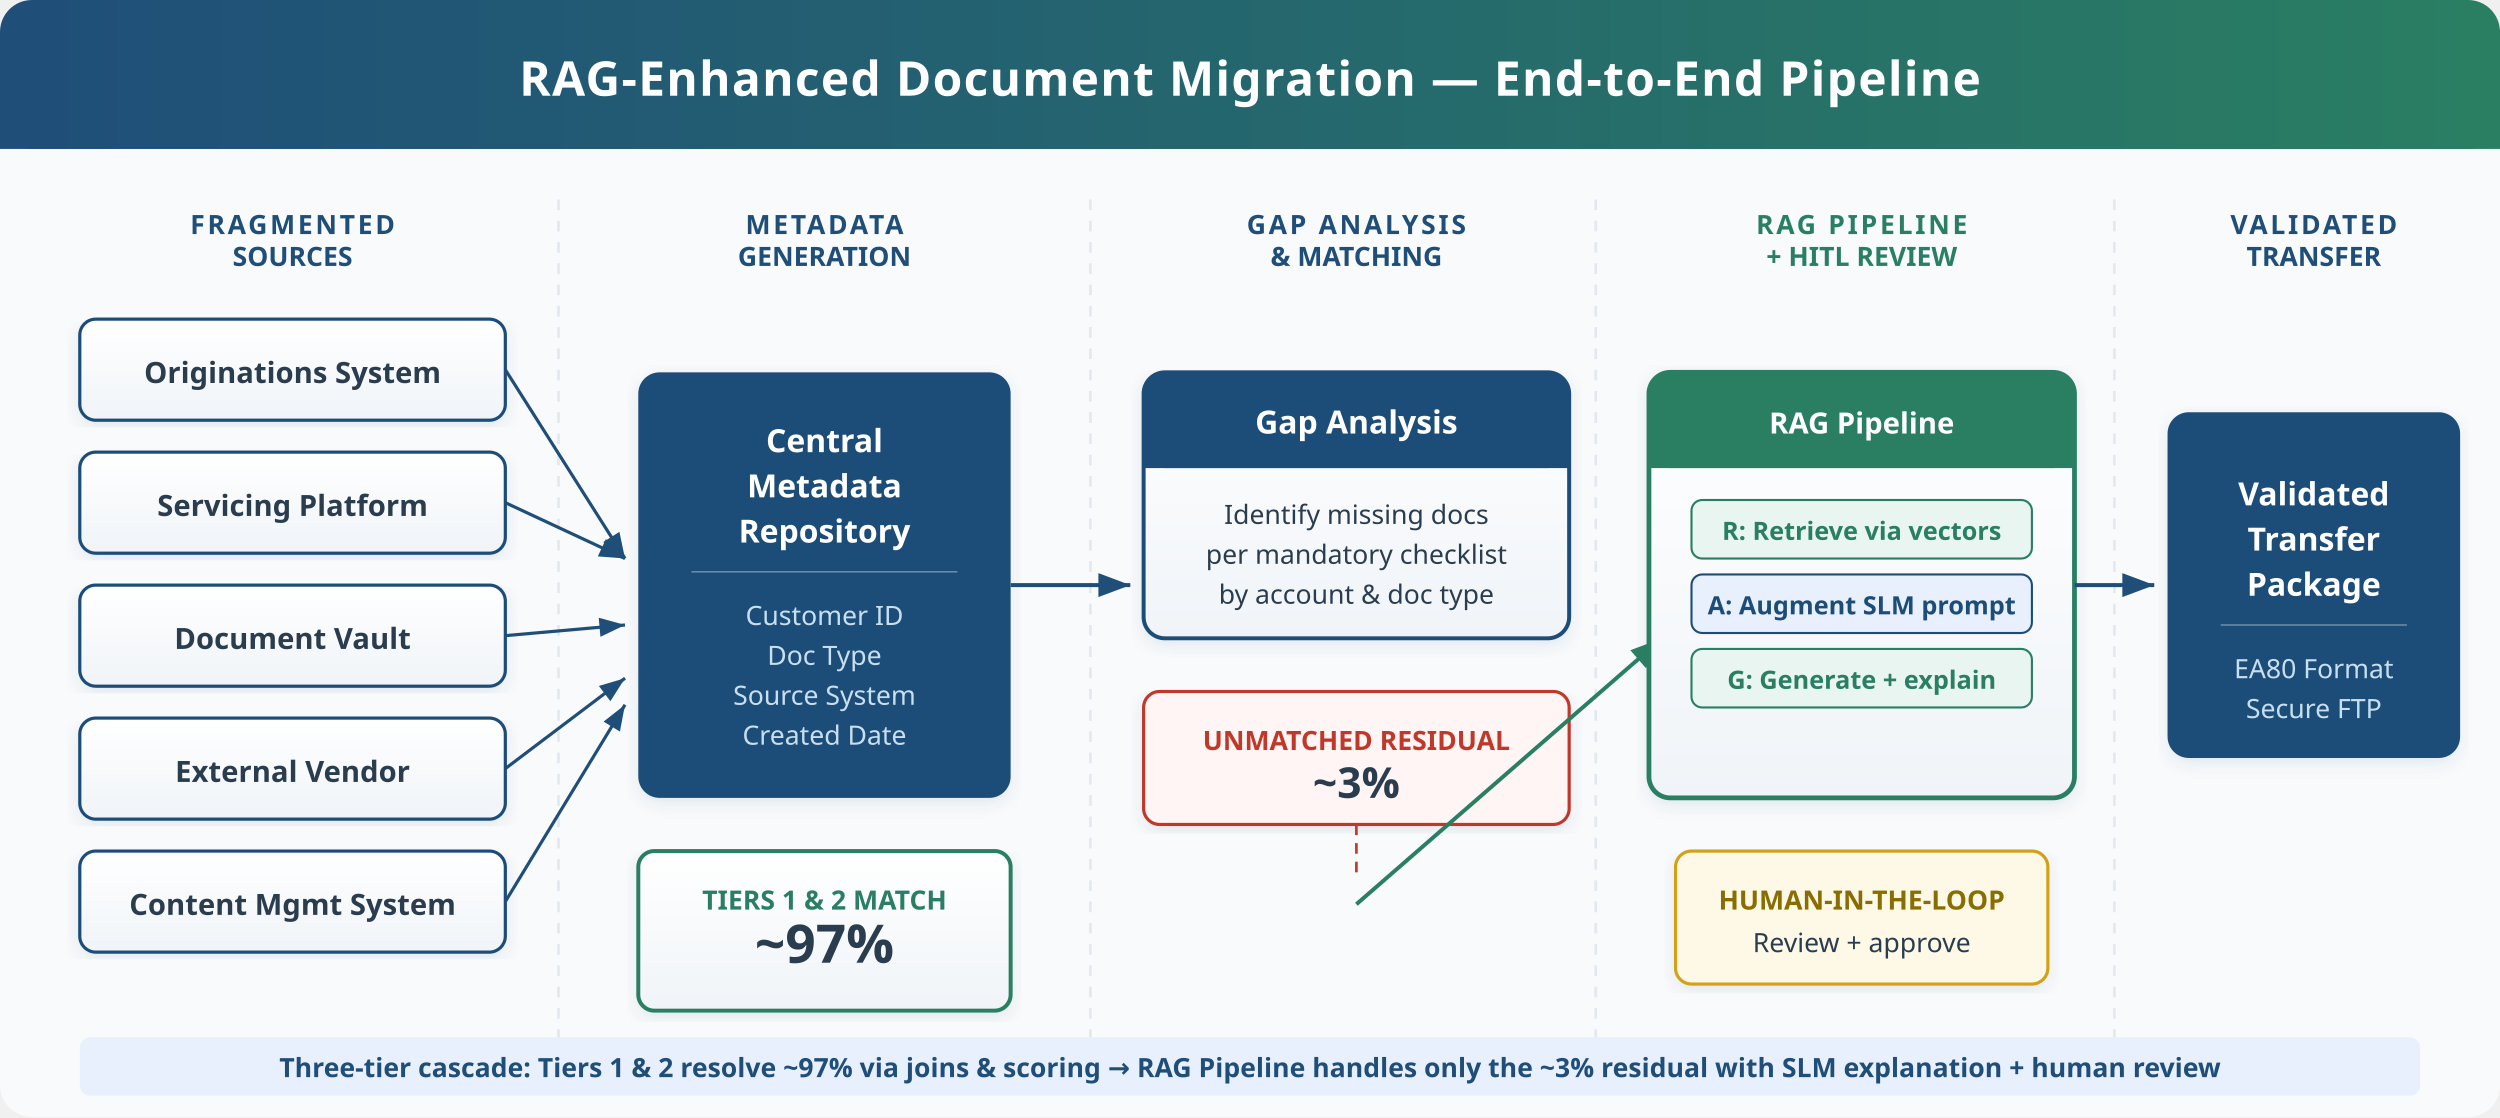
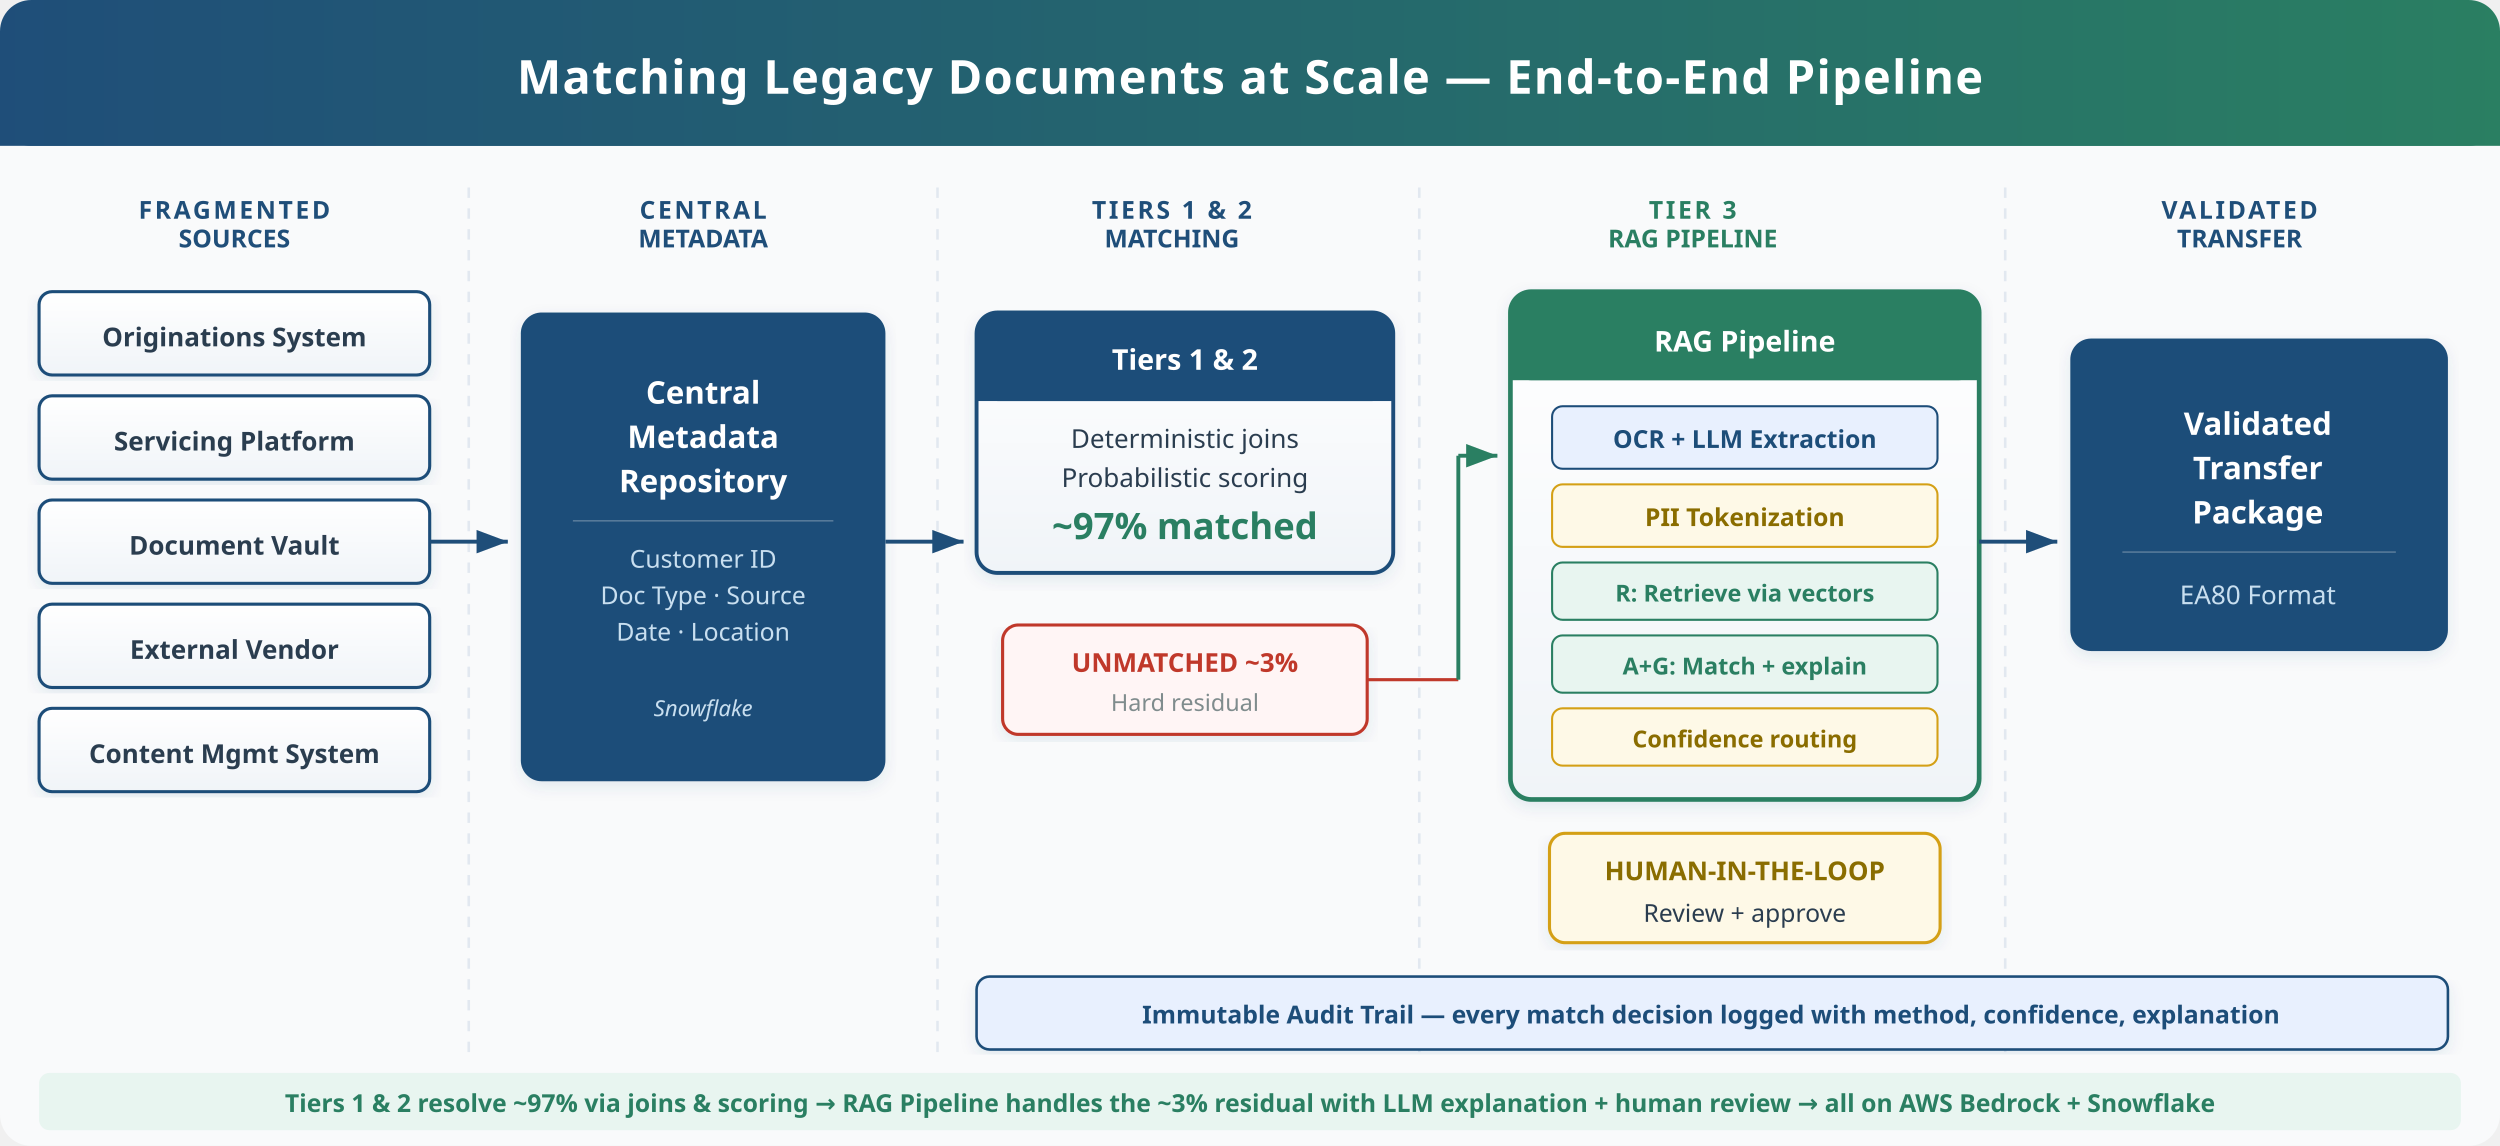
- <svg xmlns="http://www.w3.org/2000/svg" viewBox="0 0 940 420" font-family="'Segoe UI', system-ui, sans-serif">
+ <svg xmlns="http://www.w3.org/2000/svg" viewBox="0 0 960 440" font-family="'Segoe UI', system-ui, sans-serif">
  <defs>
    <filter id="ds" x="-3%" y="-3%" width="106%" height="110%">
      <feDropShadow dx="0" dy="2" stdDeviation="3" flood-color="#1F4E79" flood-opacity="0.1" />
    </filter>
    <linearGradient id="hg" x1="0" y1="0" x2="1" y2="0">
      <stop offset="0%" stop-color="#1F4E79" />
      <stop offset="100%" stop-color="#2A7F62" />
    </linearGradient>
    <linearGradient id="cg" x1="0" y1="0" x2="0" y2="1">
      <stop offset="0%" stop-color="#ffffff" />
      <stop offset="100%" stop-color="#f0f4f8" />
    </linearGradient>
    <marker id="arr" markerWidth="8" markerHeight="6" refX="8" refY="3" orient="auto">
      <polygon points="0 0, 8 3, 0 6" fill="#1F4E79" />
    </marker>
    <marker id="arrT" markerWidth="8" markerHeight="6" refX="8" refY="3" orient="auto">
      <polygon points="0 0, 8 3, 0 6" fill="#2A7F62" />
    </marker>
  </defs>
-   <rect width="940" height="420" fill="#f9fafb" rx="12" />
-   <rect x="0" y="0" width="940" height="56" fill="url(#hg)" rx="12" />
-   <rect x="0" y="28" width="940" height="28" fill="url(#hg)" />
-   <text x="470" y="36" text-anchor="middle" fill="#ffffff" font-size="18" font-weight="700" letter-spacing="0.5">RAG-Enhanced Document Migration — End-to-End Pipeline</text>
-   <text x="110" y="88" text-anchor="middle" fill="#1F4E79" font-size="10" font-weight="700" letter-spacing="1">FRAGMENTED</text>
-   <text x="110" y="100" text-anchor="middle" fill="#1F4E79" font-size="10" font-weight="700">SOURCES</text>
-   <text x="310" y="88" text-anchor="middle" fill="#1F4E79" font-size="10" font-weight="700" letter-spacing="1">METADATA</text>
-   <text x="310" y="100" text-anchor="middle" fill="#1F4E79" font-size="10" font-weight="700">GENERATION</text>
-   <text x="510" y="88" text-anchor="middle" fill="#1F4E79" font-size="10" font-weight="700" letter-spacing="1">GAP ANALYSIS</text>
-   <text x="510" y="100" text-anchor="middle" fill="#1F4E79" font-size="10" font-weight="700">&amp; MATCHING</text>
-   <text x="700" y="88" text-anchor="middle" fill="#2A7F62" font-size="10" font-weight="700" letter-spacing="1">RAG PIPELINE</text>
-   <text x="700" y="100" text-anchor="middle" fill="#2A7F62" font-size="10" font-weight="700">+ HITL REVIEW</text>
-   <text x="870" y="88" text-anchor="middle" fill="#1F4E79" font-size="10" font-weight="700" letter-spacing="1">VALIDATED</text>
-   <text x="870" y="100" text-anchor="middle" fill="#1F4E79" font-size="10" font-weight="700">TRANSFER</text>
-   <line x1="210" y1="75" x2="210" y2="400" stroke="#e2e8f0" stroke-width="1" stroke-dasharray="4,4" />
-   <line x1="410" y1="75" x2="410" y2="400" stroke="#e2e8f0" stroke-width="1" stroke-dasharray="4,4" />
-   <line x1="600" y1="75" x2="600" y2="400" stroke="#e2e8f0" stroke-width="1" stroke-dasharray="4,4" />
-   <line x1="795" y1="75" x2="795" y2="400" stroke="#e2e8f0" stroke-width="1" stroke-dasharray="4,4" />
+   <rect width="960" height="440" fill="#f9fafb" rx="12" />
+   <rect x="0" y="0" width="960" height="56" fill="url(#hg)" rx="12" />
+   <rect x="0" y="28" width="960" height="28" fill="url(#hg)" />
+   <text x="480" y="36" text-anchor="middle" fill="#ffffff" font-size="18" font-weight="700" letter-spacing="0.5">Matching Legacy Documents at Scale — End-to-End Pipeline</text>
+   <text x="90" y="84" text-anchor="middle" fill="#1F4E79" font-size="9.5" font-weight="700" letter-spacing="1">FRAGMENTED</text>
+   <text x="90" y="95" text-anchor="middle" fill="#1F4E79" font-size="9.5" font-weight="700">SOURCES</text>
+   <text x="270" y="84" text-anchor="middle" fill="#1F4E79" font-size="9.5" font-weight="700" letter-spacing="1">CENTRAL</text>
+   <text x="270" y="95" text-anchor="middle" fill="#1F4E79" font-size="9.5" font-weight="700">METADATA</text>
+   <text x="450" y="84" text-anchor="middle" fill="#1F4E79" font-size="9.5" font-weight="700" letter-spacing="1">TIERS 1 &amp; 2</text>
+   <text x="450" y="95" text-anchor="middle" fill="#1F4E79" font-size="9.5" font-weight="700">MATCHING</text>
+   <text x="650" y="84" text-anchor="middle" fill="#2A7F62" font-size="9.5" font-weight="700" letter-spacing="1">TIER 3</text>
+   <text x="650" y="95" text-anchor="middle" fill="#2A7F62" font-size="9.5" font-weight="700">RAG PIPELINE</text>
+   <text x="860" y="84" text-anchor="middle" fill="#1F4E79" font-size="9.5" font-weight="700" letter-spacing="1">VALIDATED</text>
+   <text x="860" y="95" text-anchor="middle" fill="#1F4E79" font-size="9.5" font-weight="700">TRANSFER</text>
+   <line x1="180" y1="72" x2="180" y2="408" stroke="#e2e8f0" stroke-width="1" stroke-dasharray="4,4" />
+   <line x1="360" y1="72" x2="360" y2="408" stroke="#e2e8f0" stroke-width="1" stroke-dasharray="4,4" />
+   <line x1="545" y1="72" x2="545" y2="408" stroke="#e2e8f0" stroke-width="1" stroke-dasharray="4,4" />
+   <line x1="770" y1="72" x2="770" y2="408" stroke="#e2e8f0" stroke-width="1" stroke-dasharray="4,4" />
  <g filter="url(#ds)">
-     <rect x="30" y="120" width="160" height="38" rx="6" fill="url(#cg)" stroke="#1F4E79" stroke-width="1.2" />
-     <text x="110" y="144" text-anchor="middle" fill="#2C3E50" font-size="11" font-weight="600">Originations System</text>
+     <rect x="15" y="112" width="150" height="32" rx="5" fill="url(#cg)" stroke="#1F4E79" stroke-width="1.2" />
+     <text x="90" y="133" text-anchor="middle" fill="#2C3E50" font-size="10" font-weight="600">Originations System</text>
  </g>
  <g filter="url(#ds)">
-     <rect x="30" y="170" width="160" height="38" rx="6" fill="url(#cg)" stroke="#1F4E79" stroke-width="1.2" />
-     <text x="110" y="194" text-anchor="middle" fill="#2C3E50" font-size="11" font-weight="600">Servicing Platform</text>
+     <rect x="15" y="152" width="150" height="32" rx="5" fill="url(#cg)" stroke="#1F4E79" stroke-width="1.2" />
+     <text x="90" y="173" text-anchor="middle" fill="#2C3E50" font-size="10" font-weight="600">Servicing Platform</text>
  </g>
  <g filter="url(#ds)">
-     <rect x="30" y="220" width="160" height="38" rx="6" fill="url(#cg)" stroke="#1F4E79" stroke-width="1.2" />
-     <text x="110" y="244" text-anchor="middle" fill="#2C3E50" font-size="11" font-weight="600">Document Vault</text>
+     <rect x="15" y="192" width="150" height="32" rx="5" fill="url(#cg)" stroke="#1F4E79" stroke-width="1.2" />
+     <text x="90" y="213" text-anchor="middle" fill="#2C3E50" font-size="10" font-weight="600">Document Vault</text>
  </g>
  <g filter="url(#ds)">
-     <rect x="30" y="270" width="160" height="38" rx="6" fill="url(#cg)" stroke="#1F4E79" stroke-width="1.2" />
-     <text x="110" y="294" text-anchor="middle" fill="#2C3E50" font-size="11" font-weight="600">External Vendor</text>
+     <rect x="15" y="232" width="150" height="32" rx="5" fill="url(#cg)" stroke="#1F4E79" stroke-width="1.2" />
+     <text x="90" y="253" text-anchor="middle" fill="#2C3E50" font-size="10" font-weight="600">External Vendor</text>
  </g>
  <g filter="url(#ds)">
-     <rect x="30" y="320" width="160" height="38" rx="6" fill="url(#cg)" stroke="#1F4E79" stroke-width="1.2" />
-     <text x="110" y="344" text-anchor="middle" fill="#2C3E50" font-size="11" font-weight="600">Content Mgmt System</text>
+     <rect x="15" y="272" width="150" height="32" rx="5" fill="url(#cg)" stroke="#1F4E79" stroke-width="1.2" />
+     <text x="90" y="293" text-anchor="middle" fill="#2C3E50" font-size="10" font-weight="600">Content Mgmt System</text>
  </g>
-   <line x1="190" y1="139" x2="235" y2="210" stroke="#1F4E79" stroke-width="1.2" marker-end="url(#arr)" />
-   <line x1="190" y1="189" x2="235" y2="210" stroke="#1F4E79" stroke-width="1.2" marker-end="url(#arr)" />
-   <line x1="190" y1="239" x2="235" y2="235" stroke="#1F4E79" stroke-width="1.2" marker-end="url(#arr)" />
-   <line x1="190" y1="289" x2="235" y2="255" stroke="#1F4E79" stroke-width="1.2" marker-end="url(#arr)" />
-   <line x1="190" y1="339" x2="235" y2="265" stroke="#1F4E79" stroke-width="1.2" marker-end="url(#arr)" />
+   <line x1="165" y1="208" x2="195" y2="208" stroke="#1F4E79" stroke-width="1.5" marker-end="url(#arr)" />
  <g filter="url(#ds)">
-     <rect x="240" y="140" width="140" height="160" rx="8" fill="#1F4E79" />
-     <text x="310" y="170" text-anchor="middle" fill="#ffffff" font-size="12" font-weight="700">Central</text>
-     <text x="310" y="187" text-anchor="middle" fill="#ffffff" font-size="12" font-weight="700">Metadata</text>
-     <text x="310" y="204" text-anchor="middle" fill="#ffffff" font-size="12" font-weight="700">Repository</text>
-     <line x1="260" y1="215" x2="360" y2="215" stroke="#ffffff" stroke-width="0.5" opacity="0.4" />
-     <text x="310" y="235" text-anchor="middle" fill="#c8dff0" font-size="10">Customer ID</text>
-     <text x="310" y="250" text-anchor="middle" fill="#c8dff0" font-size="10">Doc Type</text>
-     <text x="310" y="265" text-anchor="middle" fill="#c8dff0" font-size="10">Source System</text>
-     <text x="310" y="280" text-anchor="middle" fill="#c8dff0" font-size="10">Created Date</text>
+     <rect x="200" y="120" width="140" height="180" rx="8" fill="#1F4E79" />
+     <text x="270" y="155" text-anchor="middle" fill="#ffffff" font-size="12" font-weight="700">Central</text>
+     <text x="270" y="172" text-anchor="middle" fill="#ffffff" font-size="12" font-weight="700">Metadata</text>
+     <text x="270" y="189" text-anchor="middle" fill="#ffffff" font-size="12" font-weight="700">Repository</text>
+     <line x1="220" y1="200" x2="320" y2="200" stroke="#ffffff" stroke-width="0.5" opacity="0.3" />
+     <text x="270" y="218" text-anchor="middle" fill="#c8dff0" font-size="9.5">Customer ID</text>
+     <text x="270" y="232" text-anchor="middle" fill="#c8dff0" font-size="9.5">Doc Type · Source</text>
+     <text x="270" y="246" text-anchor="middle" fill="#c8dff0" font-size="9.5">Date · Location</text>
+     <text x="270" y="275" text-anchor="middle" fill="#c8dff0" font-size="8.5" font-style="italic">Snowflake</text>
+   </g>
+   <line x1="340" y1="208" x2="370" y2="208" stroke="#1F4E79" stroke-width="1.5" marker-end="url(#arr)" />
+   <g filter="url(#ds)">
+     <rect x="375" y="120" width="160" height="100" rx="8" fill="url(#cg)" stroke="#1F4E79" stroke-width="1.5" />
+     <rect x="375" y="120" width="160" height="34" rx="8" fill="#1F4E79" />
+     <rect x="375" y="140" width="160" height="14" fill="#1F4E79" />
+     <text x="455" y="142" text-anchor="middle" fill="#ffffff" font-size="11" font-weight="700">Tiers 1 &amp; 2</text>
+     <text x="455" y="172" text-anchor="middle" fill="#2C3E50" font-size="10">Deterministic joins</text>
+     <text x="455" y="187" text-anchor="middle" fill="#2C3E50" font-size="10">Probabilistic scoring</text>
+     <text x="455" y="207" text-anchor="middle" fill="#2A7F62" font-size="14" font-weight="700">~97% matched</text>
  </g>
  <g filter="url(#ds)">
-     <rect x="240" y="320" width="140" height="60" rx="6" fill="url(#cg)" stroke="#2A7F62" stroke-width="1.5" />
-     <text x="310" y="342" text-anchor="middle" fill="#2A7F62" font-size="10" font-weight="700">TIERS 1 &amp; 2 MATCH</text>
-     <text x="310" y="362" text-anchor="middle" fill="#2C3E50" font-size="20" font-weight="700">~97%</text>
+     <rect x="385" y="240" width="140" height="42" rx="6" fill="#fff5f5" stroke="#c0392b" stroke-width="1.2" />
+     <text x="455" y="258" text-anchor="middle" fill="#c0392b" font-size="10" font-weight="700">UNMATCHED ~3%</text>
+     <text x="455" y="273" text-anchor="middle" fill="#7f8c8d" font-size="9">Hard residual</text>
  </g>
-   <line x1="380" y1="220" x2="425" y2="220" stroke="#1F4E79" stroke-width="1.5" marker-end="url(#arr)" />
+   <line x1="525" y1="261" x2="560" y2="261" stroke="#c0392b" stroke-width="1.2" />
+   <line x1="560" y1="261" x2="560" y2="175" stroke="#2A7F62" stroke-width="1.5" />
+   <line x1="560" y1="175" x2="575" y2="175" stroke="#2A7F62" stroke-width="1.5" marker-end="url(#arrT)" />
  <g filter="url(#ds)">
-     <rect x="430" y="140" width="160" height="100" rx="8" fill="url(#cg)" stroke="#1F4E79" stroke-width="1.5" />
-     <rect x="430" y="140" width="160" height="36" rx="8" fill="#1F4E79" />
-     <rect x="430" y="160" width="160" height="16" fill="#1F4E79" />
-     <text x="510" y="163" text-anchor="middle" fill="#ffffff" font-size="12" font-weight="700">Gap Analysis</text>
-     <text x="510" y="197" text-anchor="middle" fill="#2C3E50" font-size="10">Identify missing docs</text>
-     <text x="510" y="212" text-anchor="middle" fill="#2C3E50" font-size="10">per mandatory checklist</text>
-     <text x="510" y="227" text-anchor="middle" fill="#2C3E50" font-size="10">by account &amp; doc type</text>
+     <rect x="580" y="112" width="180" height="195" rx="8" fill="url(#cg)" stroke="#2A7F62" stroke-width="1.8" />
+     <rect x="580" y="112" width="180" height="34" rx="8" fill="#2A7F62" />
+     <rect x="580" y="133" width="180" height="13" fill="#2A7F62" />
+     <text x="670" y="135" text-anchor="middle" fill="#ffffff" font-size="11" font-weight="700">RAG Pipeline</text>
+     <rect x="596" y="156" width="148" height="24" rx="4" fill="#e8f0fe" stroke="#1F4E79" stroke-width="0.8" />
+     <text x="670" y="172" text-anchor="middle" fill="#1F4E79" font-size="9.5" font-weight="600">OCR + LLM Extraction</text>
+     <rect x="596" y="186" width="148" height="24" rx="4" fill="#fef9e7" stroke="#d4a017" stroke-width="0.8" />
+     <text x="670" y="202" text-anchor="middle" fill="#8a6d00" font-size="9.5" font-weight="600">PII Tokenization</text>
+     <rect x="596" y="216" width="148" height="22" rx="4" fill="#e8f5f0" stroke="#2A7F62" stroke-width="0.8" />
+     <text x="670" y="231" text-anchor="middle" fill="#2A7F62" font-size="9" font-weight="600">R: Retrieve via vectors</text>
+     <rect x="596" y="244" width="148" height="22" rx="4" fill="#e8f5f0" stroke="#2A7F62" stroke-width="0.8" />
+     <text x="670" y="259" text-anchor="middle" fill="#2A7F62" font-size="9" font-weight="600">A+G: Match + explain</text>
+     <rect x="596" y="272" width="148" height="22" rx="4" fill="#fef9e7" stroke="#d4a017" stroke-width="0.8" />
+     <text x="670" y="287" text-anchor="middle" fill="#8a6d00" font-size="9" font-weight="600">Confidence routing</text>
  </g>
  <g filter="url(#ds)">
-     <rect x="430" y="260" width="160" height="50" rx="6" fill="#fff5f5" stroke="#c0392b" stroke-width="1.2" />
-     <text x="510" y="282" text-anchor="middle" fill="#c0392b" font-size="10" font-weight="700">UNMATCHED RESIDUAL</text>
-     <text x="510" y="300" text-anchor="middle" fill="#2C3E50" font-size="16" font-weight="700">~3%</text>
+     <rect x="595" y="320" width="150" height="42" rx="6" fill="#fef9e7" stroke="#d4a017" stroke-width="1.2" />
+     <text x="670" y="338" text-anchor="middle" fill="#8a6d00" font-size="10" font-weight="700">HUMAN-IN-THE-LOOP</text>
+     <text x="670" y="354" text-anchor="middle" fill="#2C3E50" font-size="9.5">Review + approve</text>
  </g>
-   <line x1="510" y1="310" x2="510" y2="330" stroke="#c0392b" stroke-width="1" stroke-dasharray="4,3" />
-   <line x1="510" y1="340" x2="625" y2="240" stroke="#2A7F62" stroke-width="1.5" marker-end="url(#arrT)" />
+   <line x1="760" y1="208" x2="790" y2="208" stroke="#1F4E79" stroke-width="1.5" marker-end="url(#arr)" />
  <g filter="url(#ds)">
-     <rect x="620" y="140" width="160" height="160" rx="8" fill="url(#cg)" stroke="#2A7F62" stroke-width="1.8" />
-     <rect x="620" y="140" width="160" height="36" rx="8" fill="#2A7F62" />
-     <rect x="620" y="160" width="160" height="16" fill="#2A7F62" />
-     <text x="700" y="163" text-anchor="middle" fill="#ffffff" font-size="11" font-weight="700">RAG Pipeline</text>
-     <rect x="636" y="188" width="128" height="22" rx="4" fill="#e8f5f0" stroke="#2A7F62" stroke-width="0.8" />
-     <text x="700" y="203" text-anchor="middle" fill="#2A7F62" font-size="9.5" font-weight="600">R: Retrieve via vectors</text>
-     <rect x="636" y="216" width="128" height="22" rx="4" fill="#e8f0fe" stroke="#1F4E79" stroke-width="0.8" />
-     <text x="700" y="231" text-anchor="middle" fill="#1F4E79" font-size="9.5" font-weight="600">A: Augment SLM prompt</text>
-     <rect x="636" y="244" width="128" height="22" rx="4" fill="#e8f5f0" stroke="#2A7F62" stroke-width="0.8" />
-     <text x="700" y="259" text-anchor="middle" fill="#2A7F62" font-size="9.5" font-weight="600">G: Generate + explain</text>
+     <rect x="795" y="130" width="145" height="120" rx="8" fill="#1F4E79" />
+     <text x="867" y="167" text-anchor="middle" fill="#ffffff" font-size="12" font-weight="700">Validated</text>
+     <text x="867" y="184" text-anchor="middle" fill="#ffffff" font-size="12" font-weight="700">Transfer</text>
+     <text x="867" y="201" text-anchor="middle" fill="#ffffff" font-size="12" font-weight="700">Package</text>
+     <line x1="815" y1="212" x2="920" y2="212" stroke="#ffffff" stroke-width="0.5" opacity="0.3" />
+     <text x="867" y="232" text-anchor="middle" fill="#c8dff0" font-size="10">EA80 Format</text>
  </g>
  <g filter="url(#ds)">
-     <rect x="630" y="320" width="140" height="50" rx="6" fill="#fef9e7" stroke="#d4a017" stroke-width="1.2" />
-     <text x="700" y="342" text-anchor="middle" fill="#8a6d00" font-size="10" font-weight="700">HUMAN-IN-THE-LOOP</text>
-     <text x="700" y="358" text-anchor="middle" fill="#2C3E50" font-size="10">Review + approve</text>
+     <rect x="375" y="375" width="565" height="28" rx="5" fill="#e8f0fe" stroke="#1F4E79" stroke-width="1" />
+     <text x="657" y="393" text-anchor="middle" fill="#1F4E79" font-size="9.5" font-weight="600">Immutable Audit Trail — every match decision logged with method, confidence, explanation</text>
  </g>
-   <line x1="780" y1="220" x2="810" y2="220" stroke="#1F4E79" stroke-width="1.5" marker-end="url(#arr)" />
-   <g filter="url(#ds)">
-     <rect x="815" y="155" width="110" height="130" rx="8" fill="#1F4E79" />
-     <text x="870" y="190" text-anchor="middle" fill="#ffffff" font-size="12" font-weight="700">Validated</text>
-     <text x="870" y="207" text-anchor="middle" fill="#ffffff" font-size="12" font-weight="700">Transfer</text>
-     <text x="870" y="224" text-anchor="middle" fill="#ffffff" font-size="12" font-weight="700">Package</text>
-     <line x1="835" y1="235" x2="905" y2="235" stroke="#ffffff" stroke-width="0.5" opacity="0.4" />
-     <text x="870" y="255" text-anchor="middle" fill="#c8dff0" font-size="10">EA80 Format</text>
-     <text x="870" y="270" text-anchor="middle" fill="#c8dff0" font-size="10">Secure FTP</text>
-   </g>
-   <rect x="30" y="390" width="880" height="22" rx="4" fill="#e8f0fe" />
-   <text x="470" y="405" text-anchor="middle" fill="#1F4E79" font-size="10" font-weight="600">Three-tier cascade: Tiers 1 &amp; 2 resolve ~97% via joins &amp; scoring → RAG Pipeline handles only the ~3% residual with SLM explanation + human review</text>
+   <rect x="15" y="412" width="930" height="22" rx="4" fill="#e8f5f0" />
+   <text x="480" y="427" text-anchor="middle" fill="#2A7F62" font-size="9.5" font-weight="600">Tiers 1 &amp; 2 resolve ~97% via joins &amp; scoring → RAG Pipeline handles the ~3% residual with LLM explanation + human review → all on AWS Bedrock + Snowflake</text>
</svg>
